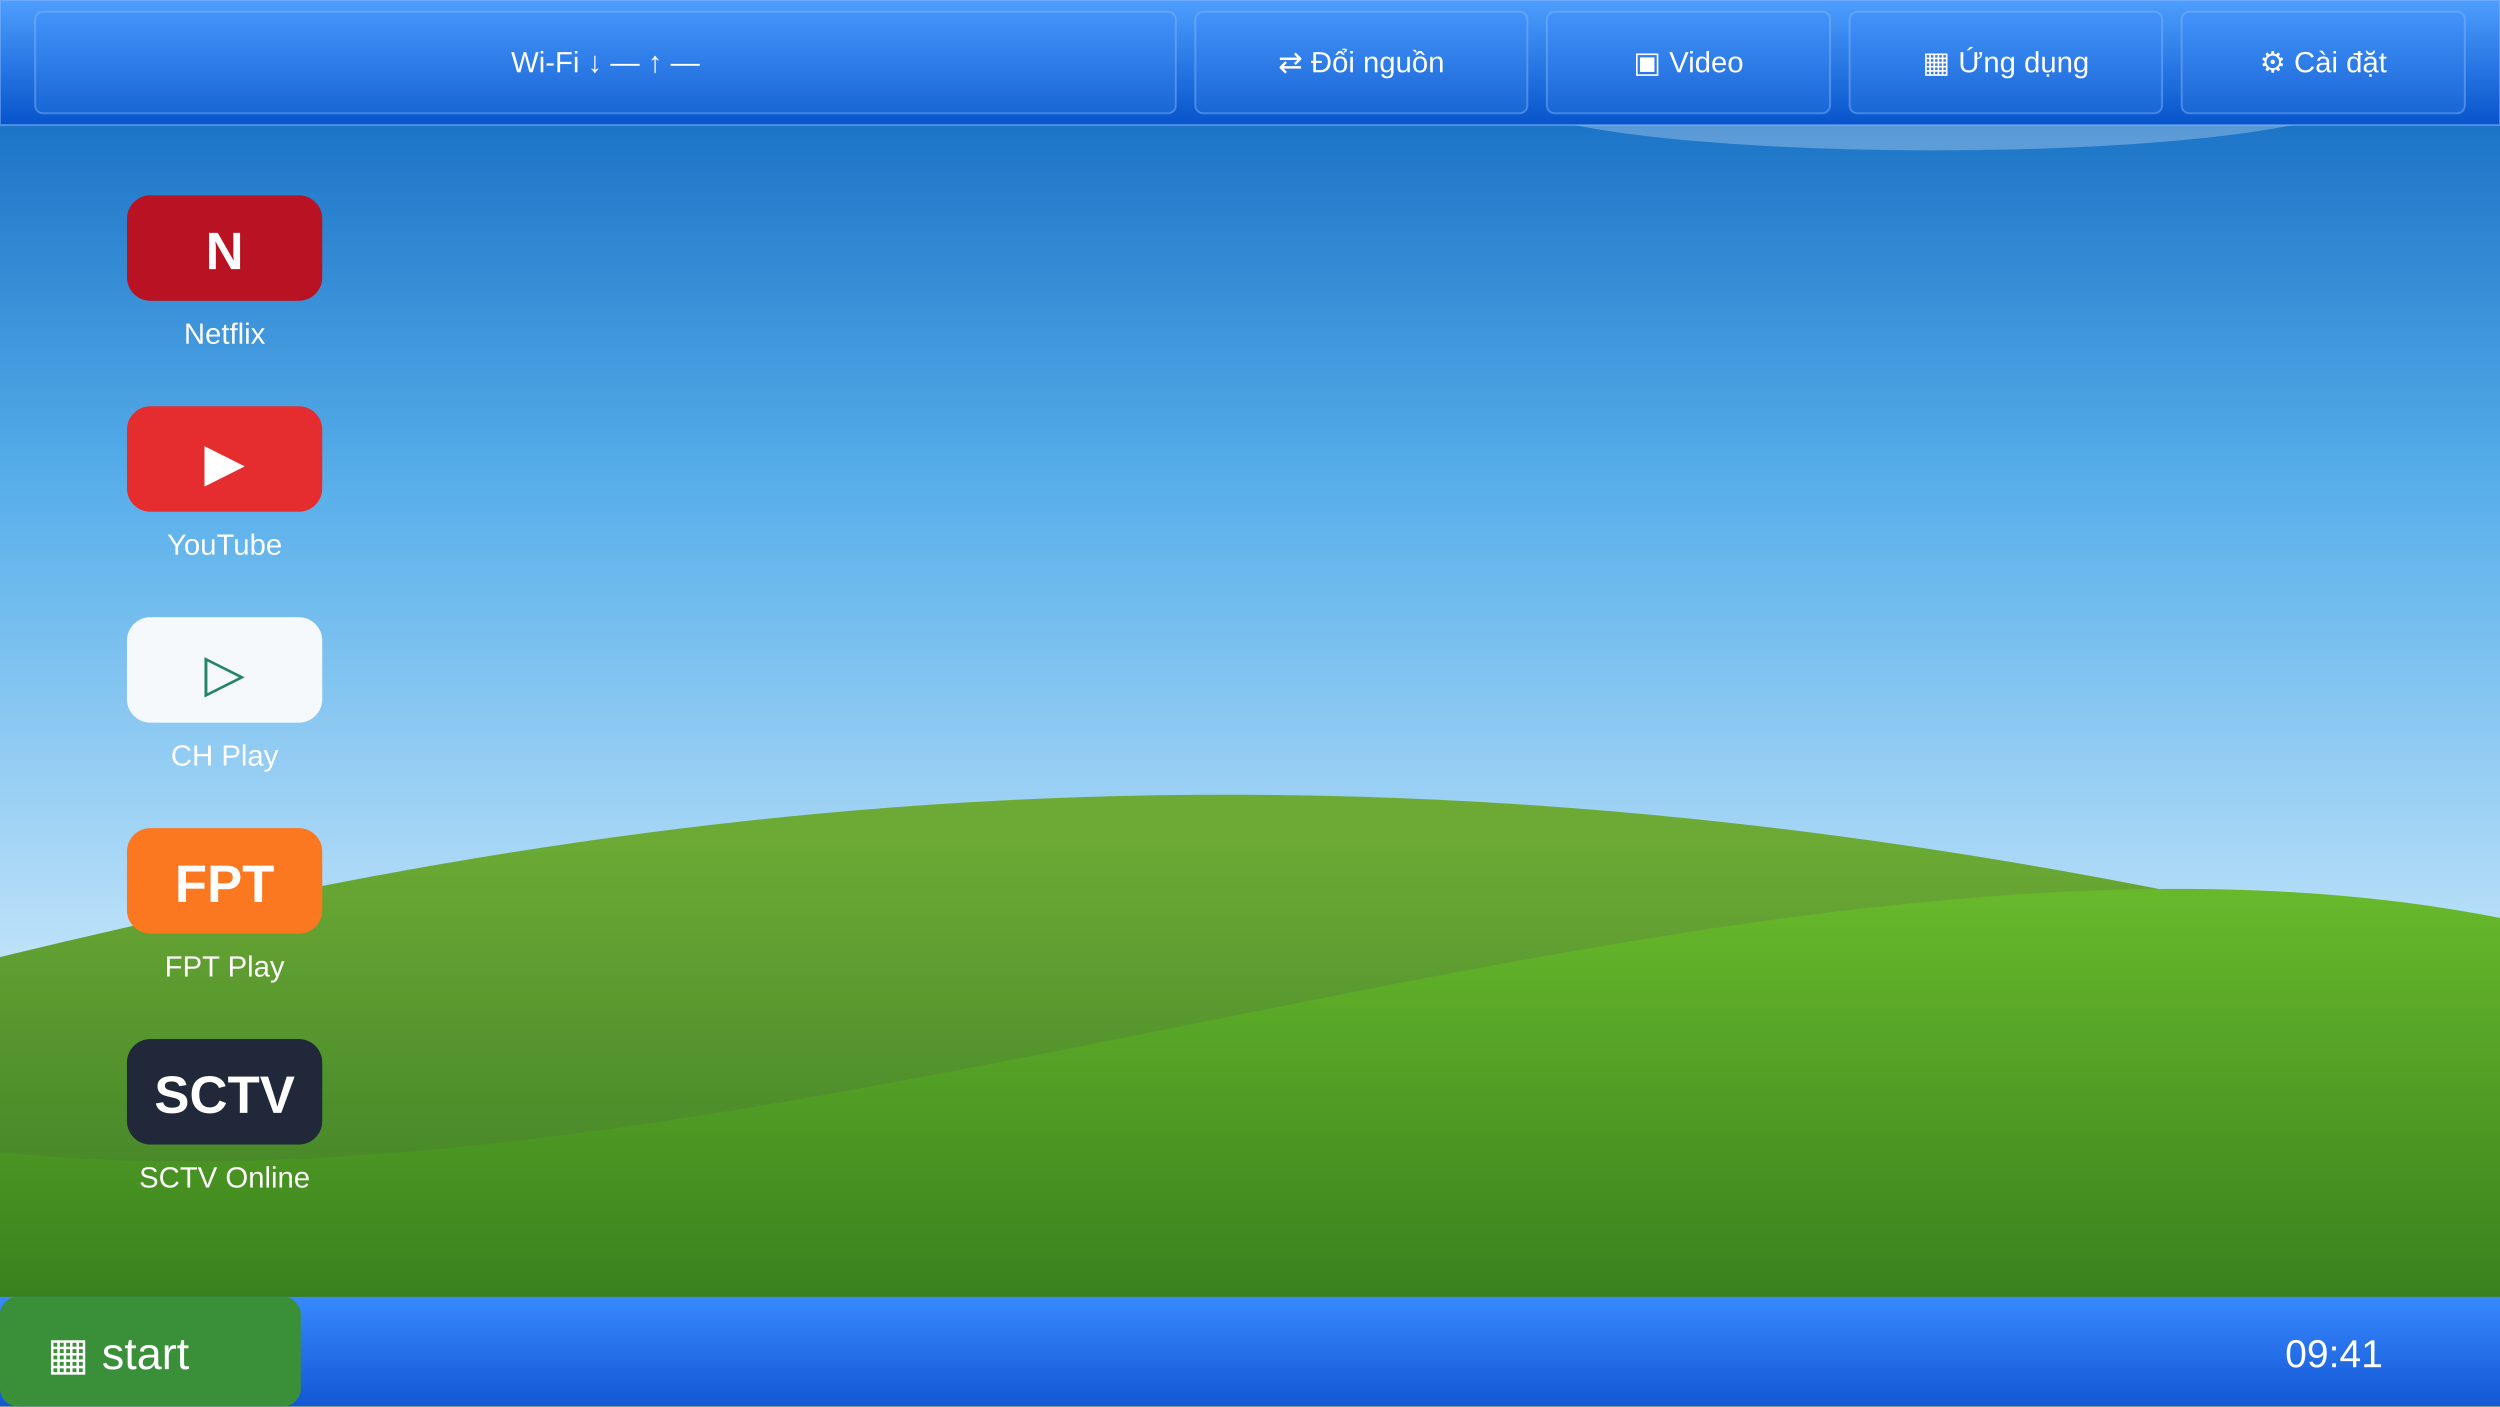
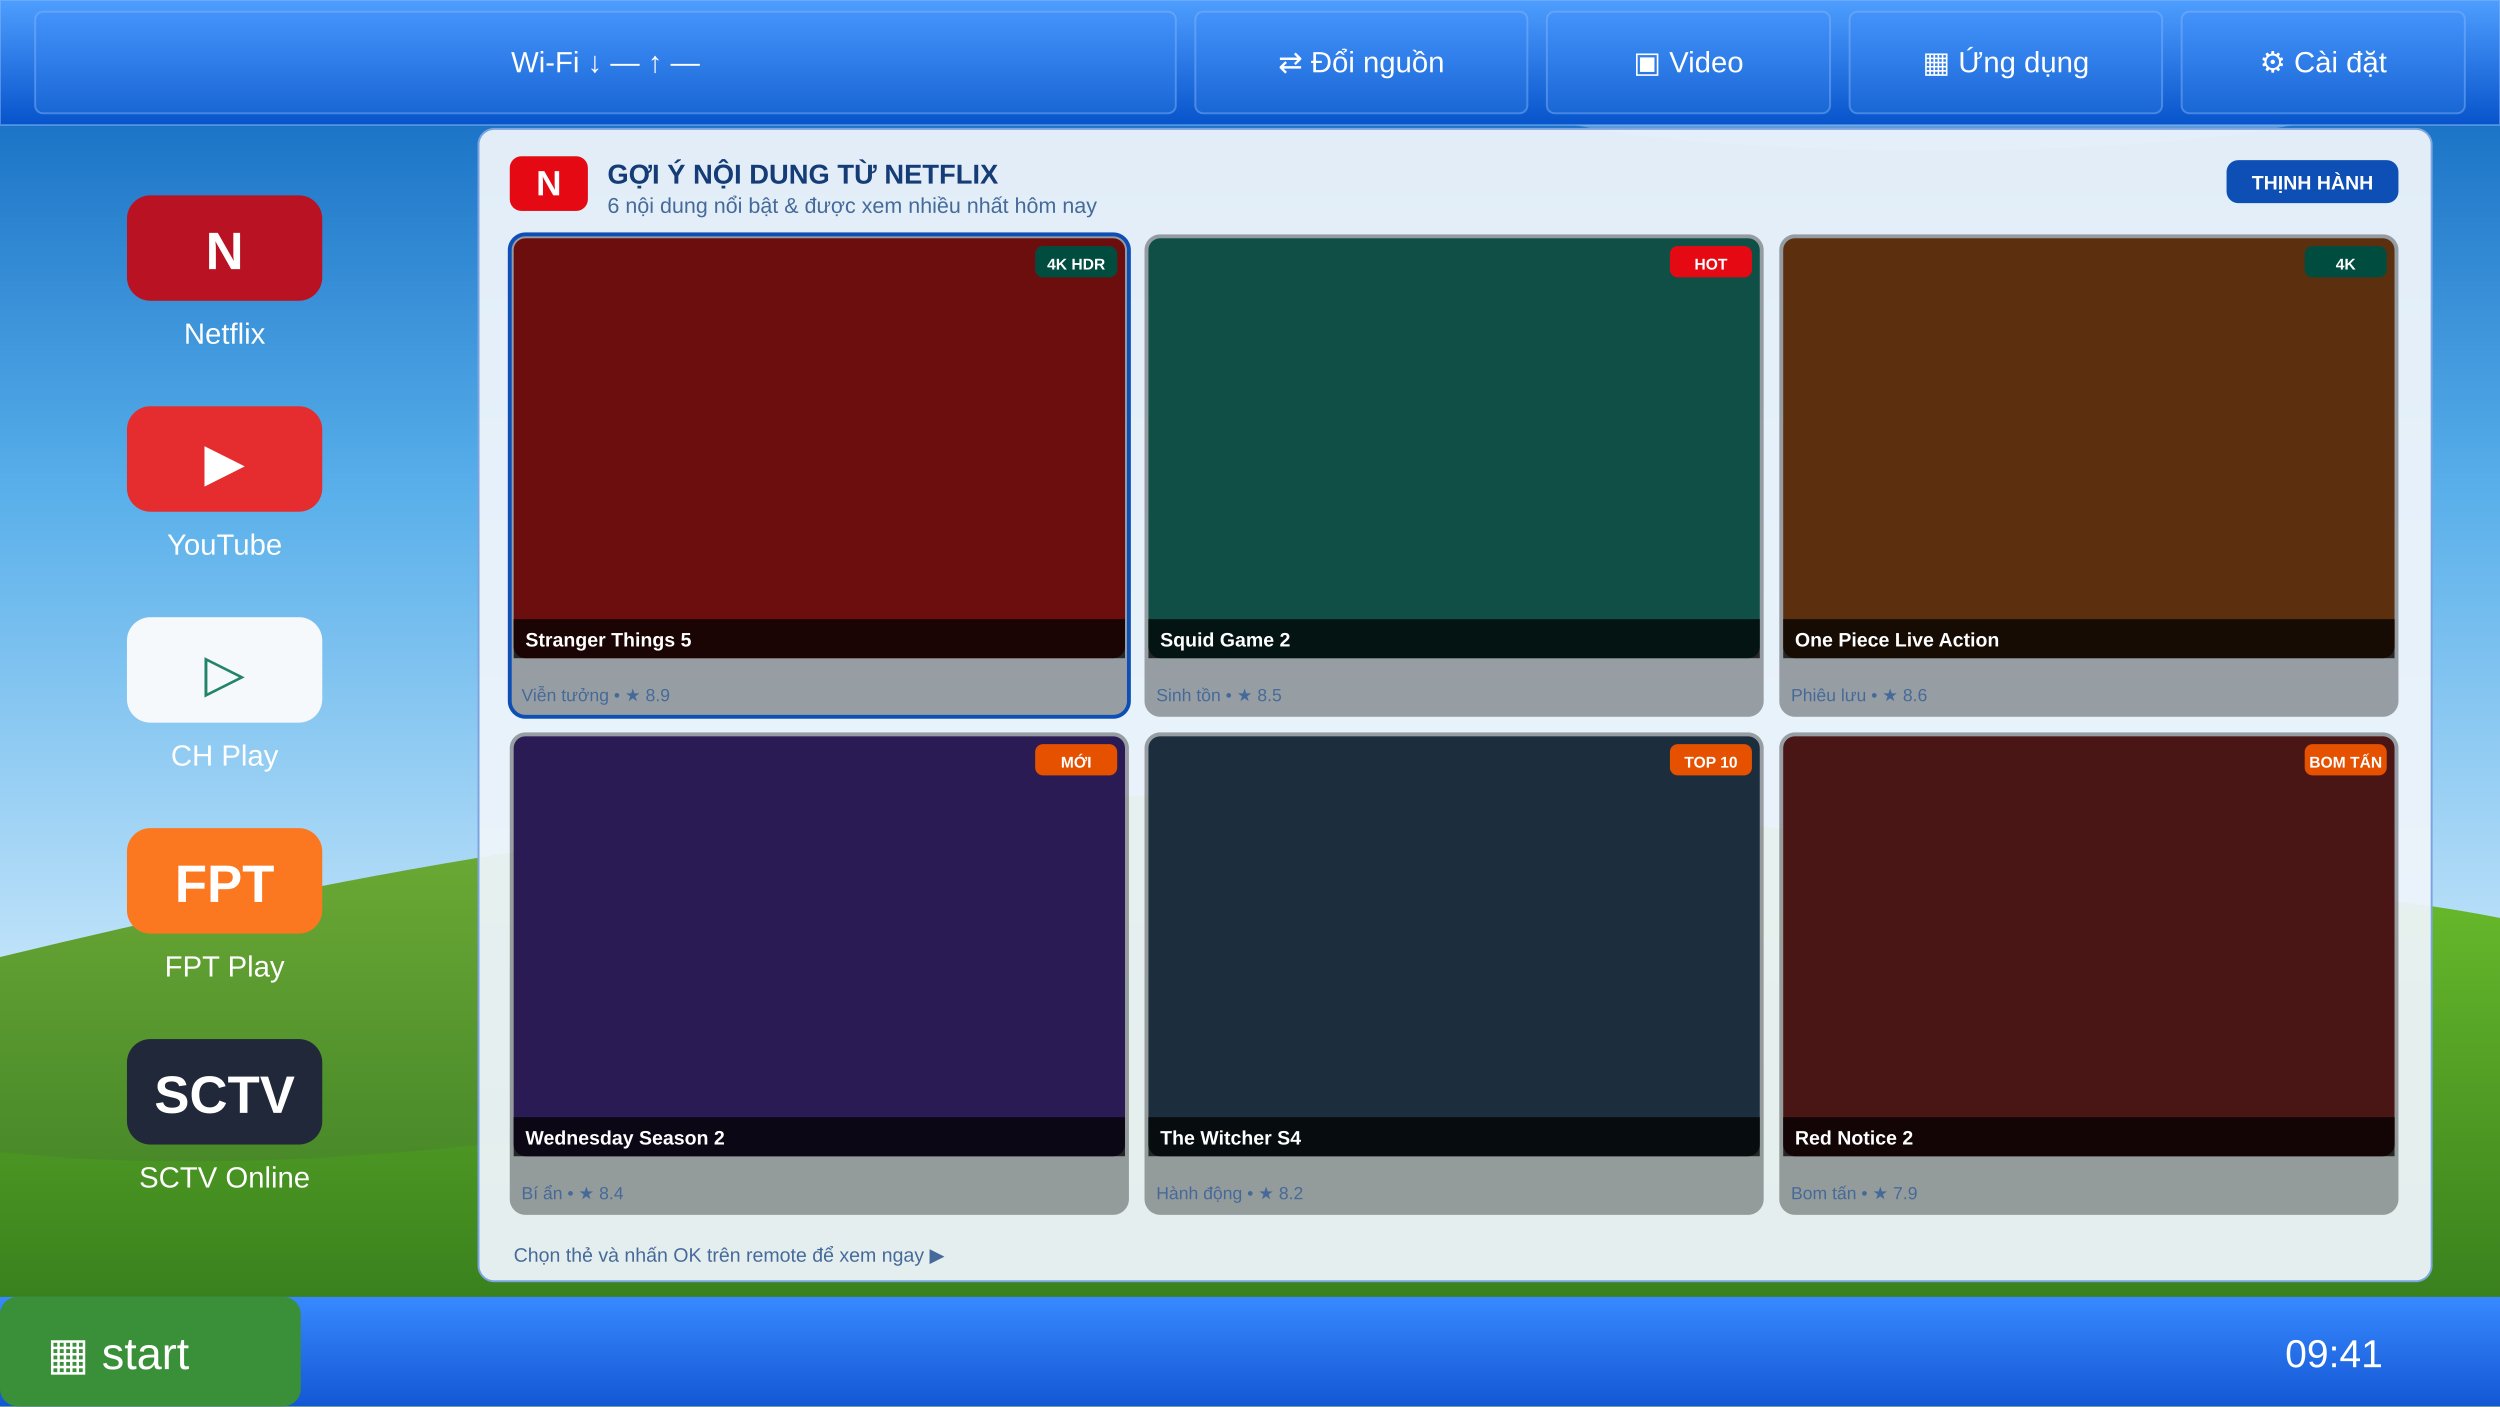
<svg xmlns="http://www.w3.org/2000/svg" width="1280" height="720" viewBox="0 0 1280 720" role="img">
  <defs>
    <linearGradient id="sky" gradientUnits="userSpaceOnUse" x1="0" y1="0" x2="0" y2="500">
      <stop offset="0.0" stop-color="#0860bb" />
      <stop offset="0.5" stop-color="#58afea" />
      <stop offset="1.0" stop-color="#c2e4fa" />
    </linearGradient>
    <linearGradient id="hill" gradientUnits="userSpaceOnUse" x1="0" y1="430" x2="0" y2="720">
      <stop offset="0.0" stop-color="#6caa35" />
      <stop offset="1.0" stop-color="#2e7020" />
    </linearGradient>
    <linearGradient id="hill2" gradientUnits="userSpaceOnUse" x1="0" y1="460" x2="0" y2="720">
      <stop offset="0.0" stop-color="#67b82b" />
      <stop offset="1.0" stop-color="#2d721a" />
    </linearGradient>
    <linearGradient id="task" gradientUnits="userSpaceOnUse" x1="0" y1="664" x2="0" y2="720">
      <stop offset="0.0" stop-color="#3889ff" />
      <stop offset="1.0" stop-color="#1357d4" />
    </linearGradient>
    <linearGradient id="bar" gradientUnits="userSpaceOnUse" x1="0" y1="0" x2="0" y2="64">
      <stop offset="0.0" stop-color="#4e9eff" />
      <stop offset="1.0" stop-color="#0753cb" />
    </linearGradient>
    <linearGradient id="button18" gradientUnits="userSpaceOnUse" x1="0" y1="0" x2="0" y2="64">
      <stop offset="0.0" stop-color="#4998ff" />
      <stop offset="1.0" stop-color="#1461d1" />
    </linearGradient>
    <linearGradient id="button612" gradientUnits="userSpaceOnUse" x1="0" y1="0" x2="0" y2="64">
      <stop offset="0.0" stop-color="#4998ff" />
      <stop offset="1.0" stop-color="#1461d1" />
    </linearGradient>
    <linearGradient id="button792" gradientUnits="userSpaceOnUse" x1="0" y1="0" x2="0" y2="64">
      <stop offset="0.0" stop-color="#4998ff" />
      <stop offset="1.0" stop-color="#1461d1" />
    </linearGradient>
    <linearGradient id="button947" gradientUnits="userSpaceOnUse" x1="0" y1="0" x2="0" y2="64">
      <stop offset="0.0" stop-color="#4998ff" />
      <stop offset="1.0" stop-color="#1461d1" />
    </linearGradient>
    <linearGradient id="button1117" gradientUnits="userSpaceOnUse" x1="0" y1="0" x2="0" y2="64">
      <stop offset="0.0" stop-color="#4998ff" />
      <stop offset="1.0" stop-color="#1461d1" />
    </linearGradient>
  </defs>
  <g font-family="Arial,sans-serif">
    <rect x="0" y="0" width="1280" height="720" fill="url(#sky)" rx="0" />
    <ellipse cx="990" cy="50" rx="215" ry="27" fill="white" opacity=".27" />
    <path d="M0 490C330 410 720 350 1280 495V720H0Z" fill="url(#hill)" />
    <path d="M0 590C400 630 900 395 1280 470V720H0Z" fill="url(#hill2)" />
    <rect x="65" y="100" width="100" height="54" fill="#b91323" rx="12" />
    <text x="115.0" y="137.8" font-size="27" fill="white" text-anchor="middle" font-weight="bold">N</text>
    <text x="115.0" y="176" font-size="15" fill="white" text-anchor="middle">Netflix</text>
    <rect x="65" y="208" width="100" height="54" fill="#e52c2e" rx="12" />
    <text x="115.0" y="245.8" font-size="27" fill="white" text-anchor="middle" font-weight="bold">▶</text>
    <text x="115.0" y="284" font-size="15" fill="white" text-anchor="middle">YouTube</text>
    <rect x="65" y="316" width="100" height="54" fill="#f6f9fc" rx="12" />
    <text x="115.0" y="353.8" font-size="27" fill="#228569" text-anchor="middle" font-weight="bold">▷</text>
    <text x="115.0" y="392" font-size="15" fill="white" text-anchor="middle">CH Play</text>
    <rect x="65" y="424" width="100" height="54" fill="#fb7820" rx="12" />
    <text x="115.0" y="461.8" font-size="27" fill="white" text-anchor="middle" font-weight="bold">FPT</text>
    <text x="115.0" y="500" font-size="15" fill="white" text-anchor="middle">FPT Play</text>
    <rect x="65" y="532" width="100" height="54" fill="#202839" rx="12" />
    <text x="115.0" y="569.8" font-size="27" fill="white" text-anchor="middle" font-weight="bold">SCTV</text>
    <text x="115.0" y="608" font-size="15" fill="white" text-anchor="middle">SCTV Online</text>
+     <rect x="245" y="66" width="1000" height="590" fill="#eef4fb" rx="8" fill-opacity=".94" stroke="#7ba4e0" stroke-width="1" />
+     <rect x="261" y="80" width="40" height="28" fill="#e50914" rx="6" />
+     <text x="281" y="100" font-size="18" fill="white" text-anchor="middle" font-weight="bold">N</text>
+     <text x="311" y="94" font-size="14" fill="#153c76" font-weight="bold">GỢI Ý NỘI DUNG TỪ NETFLIX</text>
+     <text x="311" y="109" font-size="11" fill="#456a99">6 nội dung nổi bật &amp; được xem nhiều nhất hôm nay</text>
+     <rect x="1140" y="82" width="88" height="22" fill="#0d4fb5" rx="6" />
+     <text x="1184" y="97" font-size="10" fill="white" text-anchor="middle" font-weight="bold">THỊNH HÀNH</text>
+     <rect x="261" y="120" width="317" height="247" fill="#000000" rx="8" fill-opacity=".35" stroke="#0d4fb5" stroke-width="2" />
+     <rect x="263" y="122" width="313" height="215" fill="#6d0e0e" rx="6" />
+     <rect x="263" y="317" width="313" height="20" fill="#000000" rx="0" fill-opacity=".75" />
+     <rect x="530" y="126" width="42" height="16" fill="#004d40" rx="4" />
+     <text x="551" y="138" font-size="8" fill="white" text-anchor="middle" font-weight="bold">4K HDR</text>
+     <text x="269" y="331" font-size="10" fill="white" font-weight="bold">Stranger Things 5</text>
+     <text x="267" y="359" font-size="9" fill="#456a99">Viễn tưởng • ★ 8.9</text>
+     <rect x="586" y="120" width="317" height="247" fill="#000000" rx="8" fill-opacity=".35" stroke="none" stroke-width="0" />
+     <rect x="588" y="122" width="313" height="215" fill="#0f4f46" rx="6" />
+     <rect x="588" y="317" width="313" height="20" fill="#000000" rx="0" fill-opacity=".75" />
+     <rect x="855" y="126" width="42" height="16" fill="#e50914" rx="4" />
+     <text x="876" y="138" font-size="8" fill="white" text-anchor="middle" font-weight="bold">HOT</text>
+     <text x="594" y="331" font-size="10" fill="white" font-weight="bold">Squid Game 2</text>
+     <text x="592" y="359" font-size="9" fill="#456a99">Sinh tồn • ★ 8.5</text>
+     <rect x="911" y="120" width="317" height="247" fill="#000000" rx="8" fill-opacity=".35" stroke="none" stroke-width="0" />
+     <rect x="913" y="122" width="313" height="215" fill="#5c2f0e" rx="6" />
+     <rect x="913" y="317" width="313" height="20" fill="#000000" rx="0" fill-opacity=".75" />
+     <rect x="1180" y="126" width="42" height="16" fill="#004d40" rx="4" />
+     <text x="1201" y="138" font-size="8" fill="white" text-anchor="middle" font-weight="bold">4K</text>
+     <text x="919" y="331" font-size="10" fill="white" font-weight="bold">One Piece Live Action</text>
+     <text x="917" y="359" font-size="9" fill="#456a99">Phiêu lưu • ★ 8.6</text>
+     <rect x="261" y="375" width="317" height="247" fill="#000000" rx="8" fill-opacity=".35" stroke="none" stroke-width="0" />
+     <rect x="263" y="377" width="313" height="215" fill="#2b1b54" rx="6" />
+     <rect x="263" y="572" width="313" height="20" fill="#000000" rx="0" fill-opacity=".75" />
+     <rect x="530" y="381" width="42" height="16" fill="#e65100" rx="4" />
+     <text x="551" y="393" font-size="8" fill="white" text-anchor="middle" font-weight="bold">MỚI</text>
+     <text x="269" y="586" font-size="10" fill="white" font-weight="bold">Wednesday Season 2</text>
+     <text x="267" y="614" font-size="9" fill="#456a99">Bí ẩn • ★ 8.4</text>
+     <rect x="586" y="375" width="317" height="247" fill="#000000" rx="8" fill-opacity=".35" stroke="none" stroke-width="0" />
+     <rect x="588" y="377" width="313" height="215" fill="#1c2e3d" rx="6" />
+     <rect x="588" y="572" width="313" height="20" fill="#000000" rx="0" fill-opacity=".75" />
+     <rect x="855" y="381" width="42" height="16" fill="#e65100" rx="4" />
+     <text x="876" y="393" font-size="8" fill="white" text-anchor="middle" font-weight="bold">TOP 10</text>
+     <text x="594" y="586" font-size="10" fill="white" font-weight="bold">The Witcher S4</text>
+     <text x="592" y="614" font-size="9" fill="#456a99">Hành động • ★ 8.2</text>
+     <rect x="911" y="375" width="317" height="247" fill="#000000" rx="8" fill-opacity=".35" stroke="none" stroke-width="0" />
+     <rect x="913" y="377" width="313" height="215" fill="#4a1515" rx="6" />
+     <rect x="913" y="572" width="313" height="20" fill="#000000" rx="0" fill-opacity=".75" />
+     <rect x="1180" y="381" width="42" height="16" fill="#e65100" rx="4" />
+     <text x="1201" y="393" font-size="8" fill="white" text-anchor="middle" font-weight="bold">BOM TẤN</text>
+     <text x="919" y="586" font-size="10" fill="white" font-weight="bold">Red Notice 2</text>
+     <text x="917" y="614" font-size="9" fill="#456a99">Bom tấn • ★ 7.9</text>
+     <text x="263" y="646" font-size="10" fill="#456a99">Chọn thẻ và nhấn OK trên remote để xem ngay ▶</text>
    <rect x="0" y="664" width="1280" height="56" fill="url(#task)" rx="0" />
    <rect x="0" y="664" width="154" height="56" fill="#3a8f39" rx="9" />
    <text x="24" y="701" font-size="23" fill="white">▦ start</text>
    <text x="1170" y="700" font-size="20" fill="white">09:41</text>
    <rect x="0" y="0" width="1280" height="64" fill="url(#bar)" rx="0" fill-opacity="1" stroke="#86b9fb" stroke-opacity=".5" />
    <rect x="18" y="6" width="584" height="52" fill="url(#button18)" rx="4" fill-opacity="1" stroke="#86b9fb" stroke-opacity=".45" />
    <text x="310.0" y="37.0" font-size="15" fill="white" text-anchor="middle">Wi-Fi    ↓ —    ↑ —</text>
    <rect x="612" y="6" width="170" height="52" fill="url(#button612)" rx="4" fill-opacity="1" stroke="#86b9fb" stroke-opacity=".45" />
    <text x="697.0" y="37.0" font-size="15" fill="white" text-anchor="middle">⇄ Đổi nguồn</text>
    <rect x="792" y="6" width="145" height="52" fill="url(#button792)" rx="4" fill-opacity="1" stroke="#86b9fb" stroke-opacity=".45" />
    <text x="864.5" y="37.0" font-size="15" fill="white" text-anchor="middle">▣ Video</text>
    <rect x="947" y="6" width="160" height="52" fill="url(#button947)" rx="4" fill-opacity="1" stroke="#86b9fb" stroke-opacity=".45" />
    <text x="1027.0" y="37.0" font-size="15" fill="white" text-anchor="middle">▦ Ứng dụng</text>
    <rect x="1117" y="6" width="145" height="52" fill="url(#button1117)" rx="4" fill-opacity="1" stroke="#86b9fb" stroke-opacity=".45" />
    <text x="1189.5" y="37.0" font-size="15" fill="white" text-anchor="middle">⚙ Cài đặt</text>
  </g>
</svg>
